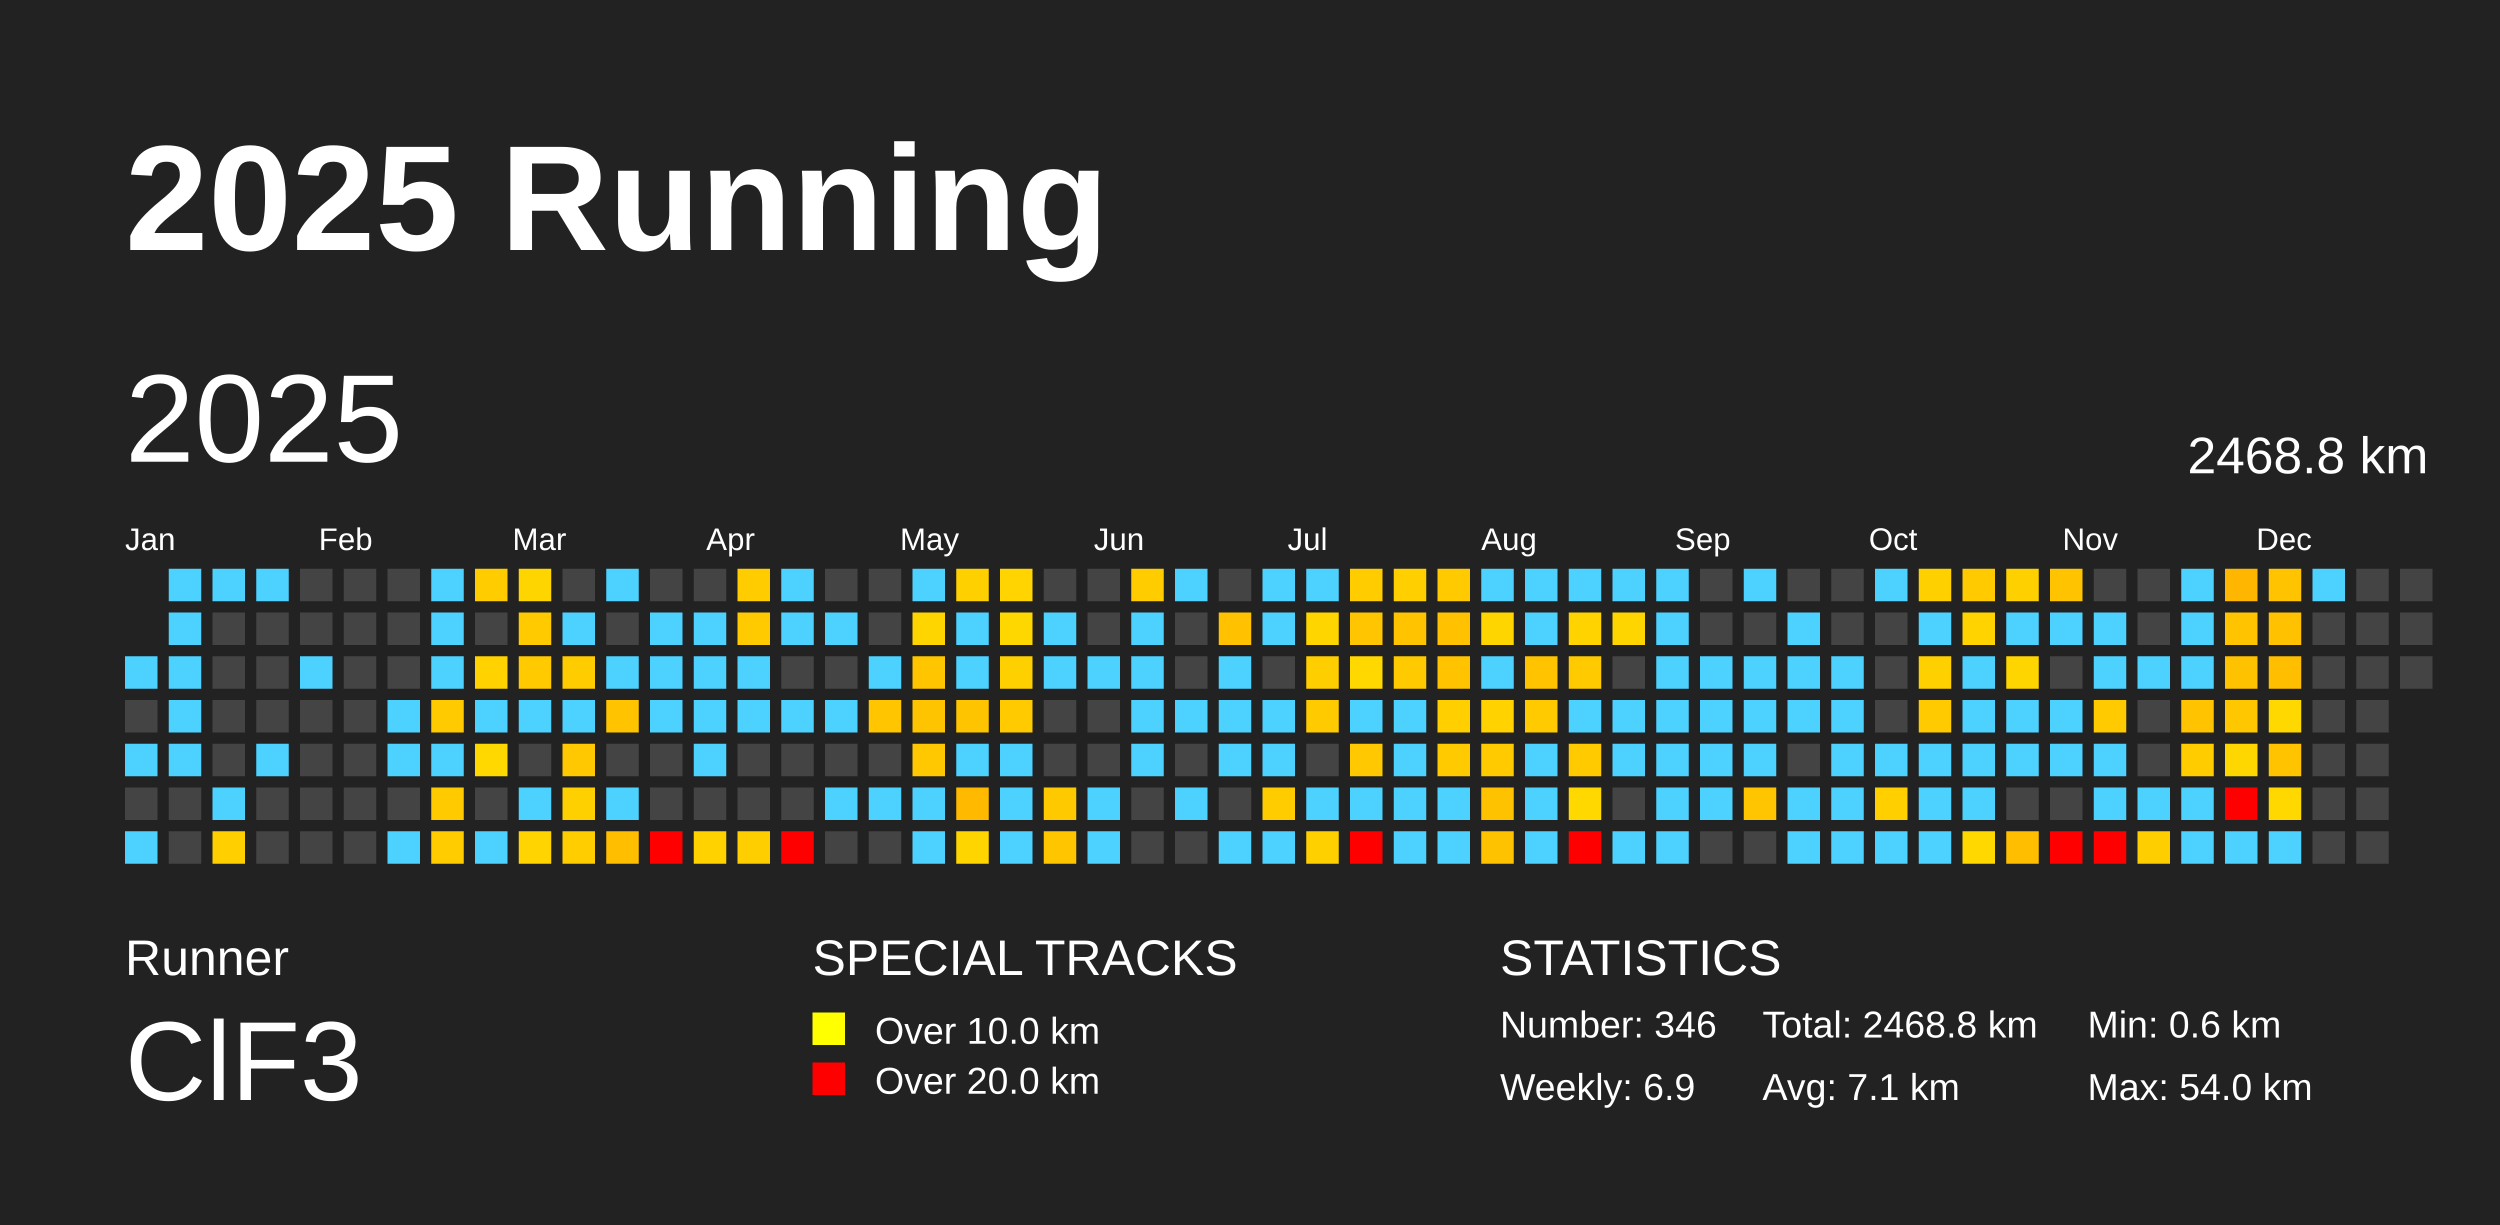
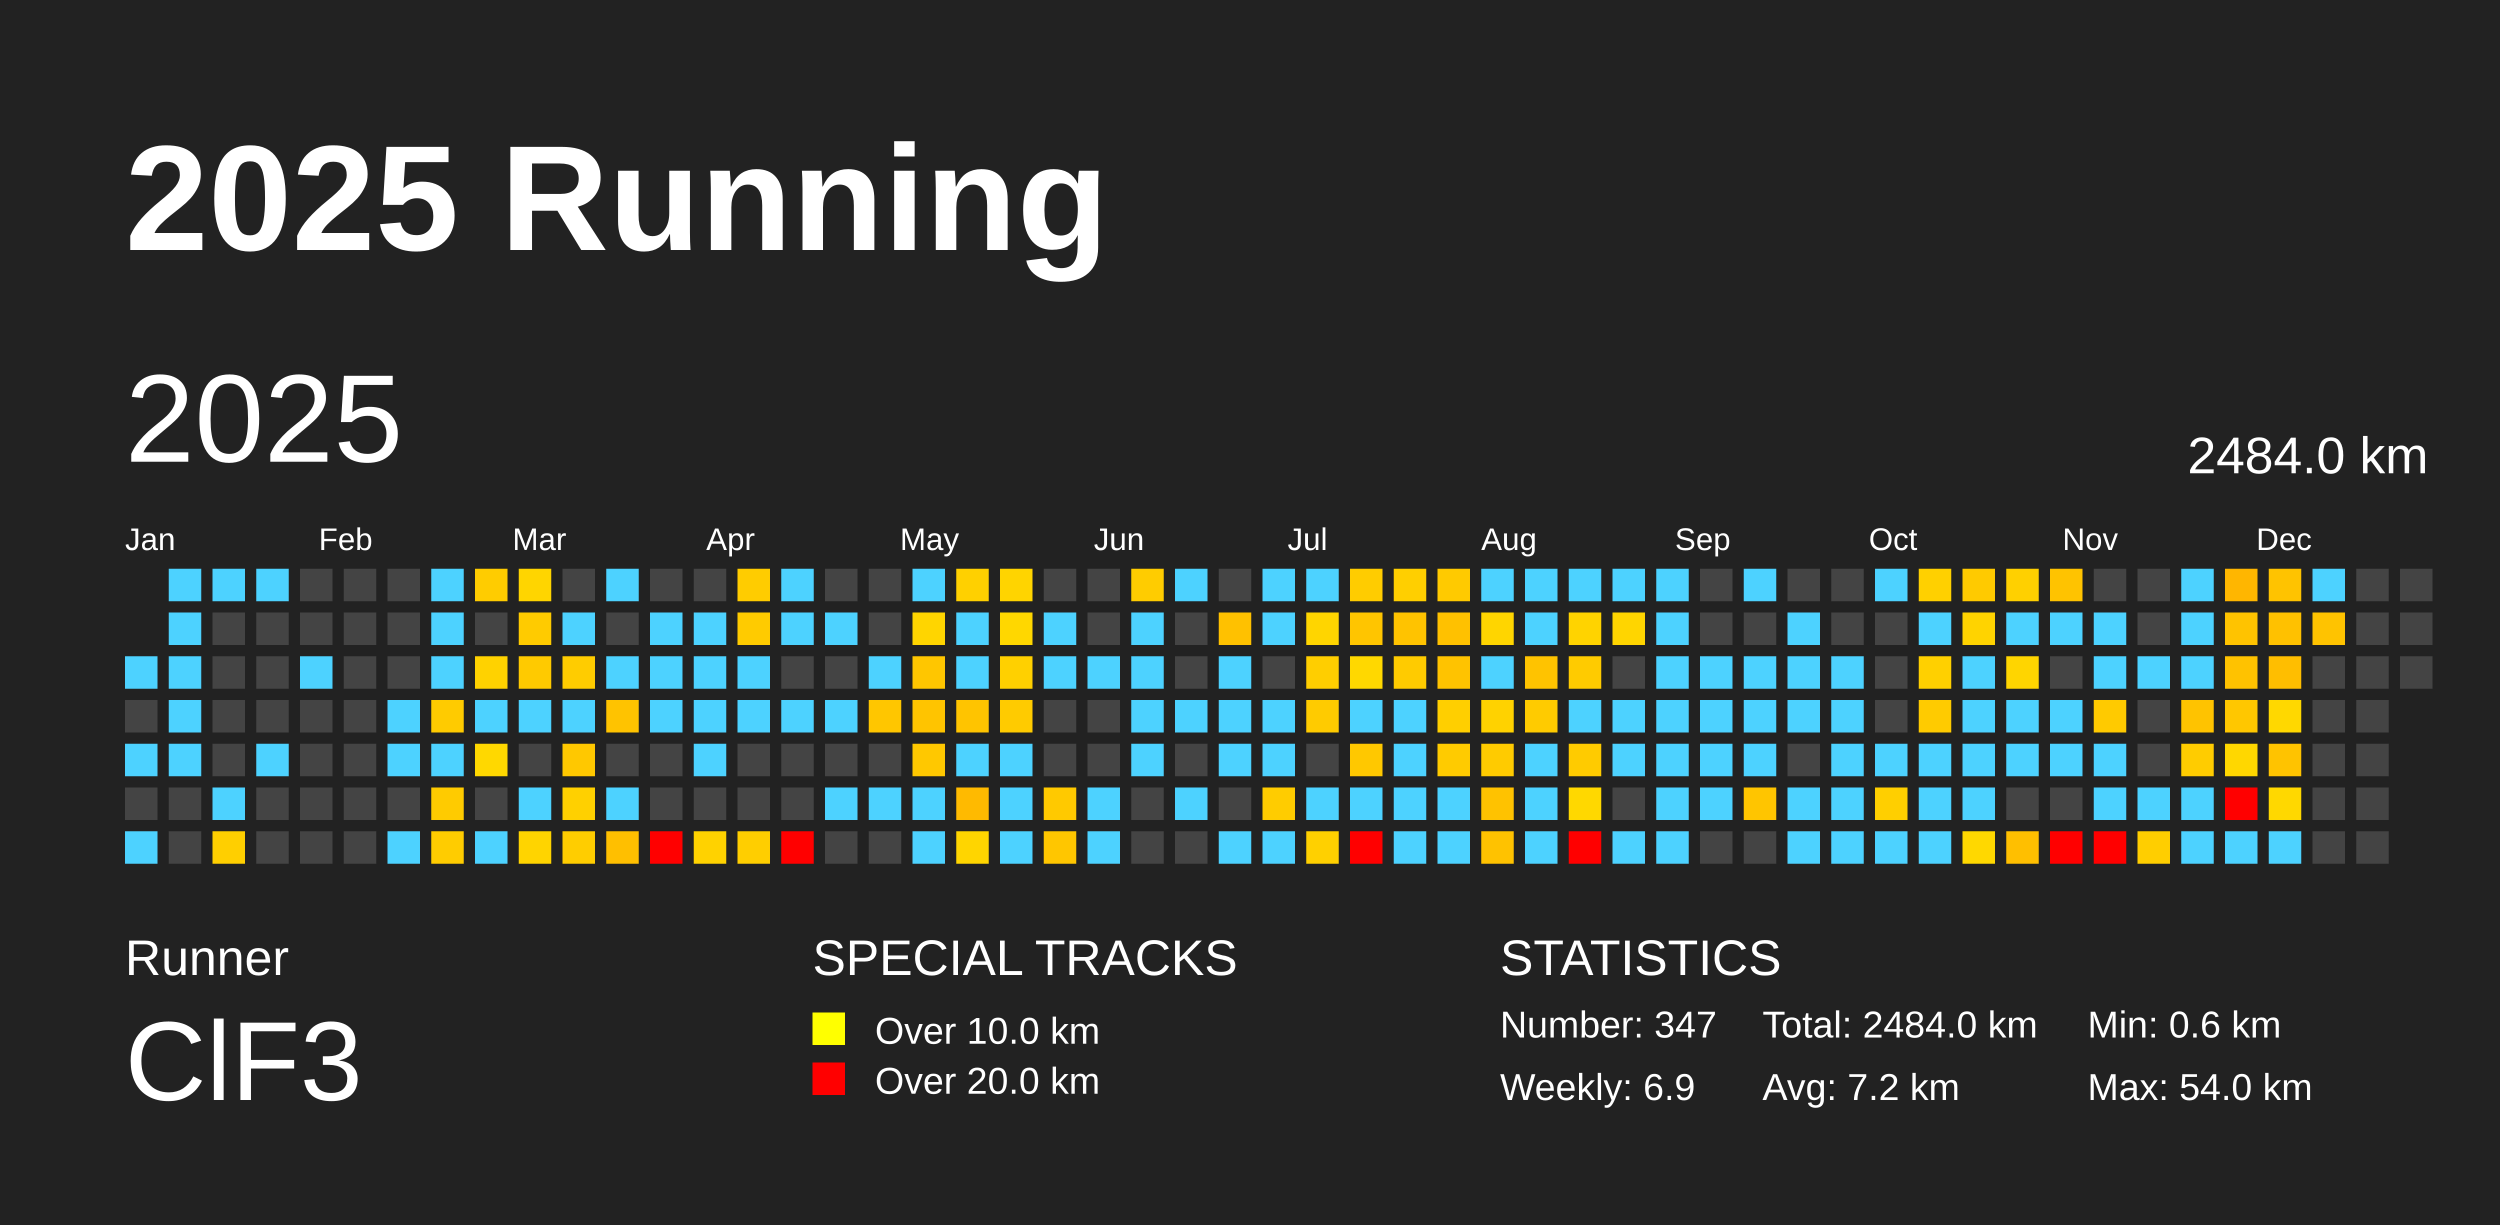
<svg xmlns="http://www.w3.org/2000/svg" baseProfile="full" height="98mm" version="1.1" viewBox="0,0,200,98" width="200mm">
  <defs />
  <rect fill="#222222" height="98" width="200" x="0" y="0" />
  <text fill="#FFFFFF" style="font-size:12px; font-family:Arial; font-weight:bold;" x="10" y="20">2025 Running</text>
  <text fill="#FFFFFF" style="font-size:4px; font-family:Arial" x="10" y="78">Runner</text>
  <text fill="#FFFFFF" style="font-size:9px; font-family:Arial" x="10" y="88">ClF3</text>
  <text fill="#FFFFFF" style="font-size:4px; font-family:Arial" x="65" y="78">SPECIAL TRACKS</text>
  <rect fill="yellow" height="2.6" width="2.6" x="65" y="81" />
  <text fill="#FFFFFF" style="font-size:3px; font-family:Arial" x="70" y="83.5">Over 10.0 km</text>
  <rect fill="red" height="2.6" width="2.6" x="65" y="85" />
  <text fill="#FFFFFF" style="font-size:3px; font-family:Arial" x="70" y="87.5">Over 20.0 km</text>
  <text fill="#FFFFFF" style="font-size:4px; font-family:Arial" x="120" y="78">STATISTICS</text>
-   <text fill="#FFFFFF" style="font-size:3px; font-family:Arial" x="120" y="83">Number: 346</text>
+   <text fill="#FFFFFF" style="font-size:3px; font-family:Arial" x="120" y="83">Number: 347</text>
  <text fill="#FFFFFF" style="font-size:3px; font-family:Arial" x="120" y="88">Weekly: 6.9</text>
-   <text fill="#FFFFFF" style="font-size:3px; font-family:Arial" x="141" y="83">Total: 2468.8 km</text>
-   <text fill="#FFFFFF" style="font-size:3px; font-family:Arial" x="141" y="88">Avg: 7.1 km</text>
+   <text fill="#FFFFFF" style="font-size:3px; font-family:Arial" x="141" y="83">Total: 2484.0 km</text>
+   <text fill="#FFFFFF" style="font-size:3px; font-family:Arial" x="141" y="88">Avg: 7.2 km</text>
  <text fill="#FFFFFF" style="font-size:3px; font-family:Arial" x="167" y="83">Min: 0.6 km</text>
  <text fill="#FFFFFF" style="font-size:3px; font-family:Arial" x="167" y="88">Max: 54.0 km</text>
  <text dominant-baseline="hanging" fill="#FFFFFF" style="font-size:10.0px; font-family:Arial;" x="10" y="30">2025</text>
-   <text dominant-baseline="hanging" fill="#FFFFFF" style="font-size:4.125px; font-family:Arial;" x="175" y="35">2468.8 km</text>
+   <text dominant-baseline="hanging" fill="#FFFFFF" style="font-size:4.125px; font-family:Arial;" x="175" y="35">2484.0 km</text>
  <text fill="#FFFFFF" style="font-size:2.5px; font-family:Arial" x="10.0" y="44">Jan</text>
  <text fill="#FFFFFF" style="font-size:2.5px; font-family:Arial" x="25.5" y="44">Feb</text>
  <text fill="#FFFFFF" style="font-size:2.5px; font-family:Arial" x="41.0" y="44">Mar</text>
  <text fill="#FFFFFF" style="font-size:2.5px; font-family:Arial" x="56.5" y="44">Apr</text>
  <text fill="#FFFFFF" style="font-size:2.5px; font-family:Arial" x="72.0" y="44">May</text>
  <text fill="#FFFFFF" style="font-size:2.5px; font-family:Arial" x="87.5" y="44">Jun</text>
  <text fill="#FFFFFF" style="font-size:2.5px; font-family:Arial" x="103.0" y="44">Jul</text>
  <text fill="#FFFFFF" style="font-size:2.5px; font-family:Arial" x="118.5" y="44">Aug</text>
  <text fill="#FFFFFF" style="font-size:2.5px; font-family:Arial" x="134.0" y="44">Sep</text>
  <text fill="#FFFFFF" style="font-size:2.5px; font-family:Arial" x="149.5" y="44">Oct</text>
  <text fill="#FFFFFF" style="font-size:2.5px; font-family:Arial" x="165.0" y="44">Nov</text>
  <text fill="#FFFFFF" style="font-size:2.5px; font-family:Arial" x="180.5" y="44">Dec</text>
  <rect fill="#4dd2ff" height="2.6" width="2.6" x="10.0" y="52.5" />
  <rect fill="#444444" height="2.6" width="2.6" x="10.0" y="56.0" />
  <rect fill="#4dd2ff" height="2.6" width="2.6" x="10.0" y="59.5" />
  <rect fill="#444444" height="2.6" width="2.6" x="10.0" y="63.0" />
  <rect fill="#4dd2ff" height="2.6" width="2.6" x="10.0" y="66.5" />
  <rect fill="#4dd2ff" height="2.6" width="2.6" x="13.5" y="45.5" />
  <rect fill="#4dd2ff" height="2.6" width="2.6" x="13.5" y="49.0" />
  <rect fill="#4dd2ff" height="2.6" width="2.6" x="13.5" y="52.5" />
  <rect fill="#4dd2ff" height="2.6" width="2.6" x="13.5" y="56.0" />
  <rect fill="#4dd2ff" height="2.6" width="2.6" x="13.5" y="59.5" />
  <rect fill="#444444" height="2.6" width="2.6" x="13.5" y="63.0" />
  <rect fill="#444444" height="2.6" width="2.6" x="13.5" y="66.5" />
  <rect fill="#4dd2ff" height="2.6" width="2.6" x="17.0" y="45.5" />
  <rect fill="#444444" height="2.6" width="2.6" x="17.0" y="49.0" />
  <rect fill="#444444" height="2.6" width="2.6" x="17.0" y="52.5" />
  <rect fill="#444444" height="2.6" width="2.6" x="17.0" y="56.0" />
  <rect fill="#444444" height="2.6" width="2.6" x="17.0" y="59.5" />
  <rect fill="#4dd2ff" height="2.6" width="2.6" x="17.0" y="63.0" />
  <rect fill="#ffcf00" height="2.6" width="2.6" x="17.0" y="66.5" />
  <rect fill="#4dd2ff" height="2.6" width="2.6" x="20.5" y="45.5" />
  <rect fill="#444444" height="2.6" width="2.6" x="20.5" y="49.0" />
  <rect fill="#444444" height="2.6" width="2.6" x="20.5" y="52.5" />
  <rect fill="#444444" height="2.6" width="2.6" x="20.5" y="56.0" />
  <rect fill="#4dd2ff" height="2.6" width="2.6" x="20.5" y="59.5" />
  <rect fill="#444444" height="2.6" width="2.6" x="20.5" y="63.0" />
  <rect fill="#444444" height="2.6" width="2.6" x="20.5" y="66.5" />
  <rect fill="#444444" height="2.6" width="2.6" x="24.0" y="45.5" />
  <rect fill="#444444" height="2.6" width="2.6" x="24.0" y="49.0" />
  <rect fill="#4dd2ff" height="2.6" width="2.6" x="24.0" y="52.5" />
  <rect fill="#444444" height="2.6" width="2.6" x="24.0" y="56.0" />
  <rect fill="#444444" height="2.6" width="2.6" x="24.0" y="59.5" />
  <rect fill="#444444" height="2.6" width="2.6" x="24.0" y="63.0" />
  <rect fill="#444444" height="2.6" width="2.6" x="24.0" y="66.5" />
  <rect fill="#444444" height="2.6" width="2.6" x="27.5" y="45.5" />
  <rect fill="#444444" height="2.6" width="2.6" x="27.5" y="49.0" />
  <rect fill="#444444" height="2.6" width="2.6" x="27.5" y="52.5" />
  <rect fill="#444444" height="2.6" width="2.6" x="27.5" y="56.0" />
  <rect fill="#444444" height="2.6" width="2.6" x="27.5" y="59.5" />
  <rect fill="#444444" height="2.6" width="2.6" x="27.5" y="63.0" />
  <rect fill="#444444" height="2.6" width="2.6" x="27.5" y="66.5" />
  <rect fill="#444444" height="2.6" width="2.6" x="31.0" y="45.5" />
  <rect fill="#444444" height="2.6" width="2.6" x="31.0" y="49.0" />
  <rect fill="#444444" height="2.6" width="2.6" x="31.0" y="52.5" />
  <rect fill="#4dd2ff" height="2.6" width="2.6" x="31.0" y="56.0" />
  <rect fill="#4dd2ff" height="2.6" width="2.6" x="31.0" y="59.5" />
  <rect fill="#444444" height="2.6" width="2.6" x="31.0" y="63.0" />
  <rect fill="#4dd2ff" height="2.6" width="2.6" x="31.0" y="66.5" />
  <rect fill="#4dd2ff" height="2.6" width="2.6" x="34.5" y="45.5" />
  <rect fill="#4dd2ff" height="2.6" width="2.6" x="34.5" y="49.0" />
  <rect fill="#4dd2ff" height="2.6" width="2.6" x="34.5" y="52.5" />
  <rect fill="#ffcb00" height="2.6" width="2.6" x="34.5" y="56.0" />
  <rect fill="#4dd2ff" height="2.6" width="2.6" x="34.5" y="59.5" />
  <rect fill="#ffcb00" height="2.6" width="2.6" x="34.5" y="63.0" />
  <rect fill="#ffcc00" height="2.6" width="2.6" x="34.5" y="66.5" />
  <rect fill="#ffcc00" height="2.6" width="2.6" x="38.0" y="45.5" />
  <rect fill="#444444" height="2.6" width="2.6" x="38.0" y="49.0" />
  <rect fill="#ffd200" height="2.6" width="2.6" x="38.0" y="52.5" />
  <rect fill="#4dd2ff" height="2.6" width="2.6" x="38.0" y="56.0" />
  <rect fill="#ffd800" height="2.6" width="2.6" x="38.0" y="59.5" />
  <rect fill="#444444" height="2.6" width="2.6" x="38.0" y="63.0" />
  <rect fill="#4dd2ff" height="2.6" width="2.6" x="38.0" y="66.5" />
  <rect fill="#ffd500" height="2.6" width="2.6" x="41.5" y="45.5" />
  <rect fill="#ffcb00" height="2.6" width="2.6" x="41.5" y="49.0" />
  <rect fill="#ffca00" height="2.6" width="2.6" x="41.5" y="52.5" />
  <rect fill="#4dd2ff" height="2.6" width="2.6" x="41.5" y="56.0" />
  <rect fill="#444444" height="2.6" width="2.6" x="41.5" y="59.5" />
  <rect fill="#4dd2ff" height="2.6" width="2.6" x="41.5" y="63.0" />
  <rect fill="#ffd400" height="2.6" width="2.6" x="41.5" y="66.5" />
  <rect fill="#444444" height="2.6" width="2.6" x="45.0" y="45.5" />
  <rect fill="#4dd2ff" height="2.6" width="2.6" x="45.0" y="49.0" />
  <rect fill="#ffcc00" height="2.6" width="2.6" x="45.0" y="52.5" />
  <rect fill="#4dd2ff" height="2.6" width="2.6" x="45.0" y="56.0" />
  <rect fill="#ffc800" height="2.6" width="2.6" x="45.0" y="59.5" />
  <rect fill="#ffd000" height="2.6" width="2.6" x="45.0" y="63.0" />
  <rect fill="#ffcd00" height="2.6" width="2.6" x="45.0" y="66.5" />
  <rect fill="#4dd2ff" height="2.6" width="2.6" x="48.5" y="45.5" />
  <rect fill="#444444" height="2.6" width="2.6" x="48.5" y="49.0" />
  <rect fill="#4dd2ff" height="2.6" width="2.6" x="48.5" y="52.5" />
  <rect fill="#ffc300" height="2.6" width="2.6" x="48.5" y="56.0" />
  <rect fill="#444444" height="2.6" width="2.6" x="48.5" y="59.5" />
  <rect fill="#4dd2ff" height="2.6" width="2.6" x="48.5" y="63.0" />
  <rect fill="#ffbf00" height="2.6" width="2.6" x="48.5" y="66.5" />
  <rect fill="#444444" height="2.6" width="2.6" x="52.0" y="45.5" />
  <rect fill="#4dd2ff" height="2.6" width="2.6" x="52.0" y="49.0" />
  <rect fill="#4dd2ff" height="2.6" width="2.6" x="52.0" y="52.5" />
  <rect fill="#4dd2ff" height="2.6" width="2.6" x="52.0" y="56.0" />
  <rect fill="#444444" height="2.6" width="2.6" x="52.0" y="59.5" />
  <rect fill="#444444" height="2.6" width="2.6" x="52.0" y="63.0" />
  <rect fill="red" height="2.6" width="2.6" x="52.0" y="66.5" />
  <rect fill="#444444" height="2.6" width="2.6" x="55.5" y="45.5" />
  <rect fill="#4dd2ff" height="2.6" width="2.6" x="55.5" y="49.0" />
  <rect fill="#4dd2ff" height="2.6" width="2.6" x="55.5" y="52.5" />
  <rect fill="#4dd2ff" height="2.6" width="2.6" x="55.5" y="56.0" />
  <rect fill="#4dd2ff" height="2.6" width="2.6" x="55.5" y="59.5" />
  <rect fill="#444444" height="2.6" width="2.6" x="55.5" y="63.0" />
  <rect fill="#ffd200" height="2.6" width="2.6" x="55.5" y="66.5" />
  <rect fill="#ffcc00" height="2.6" width="2.6" x="59.0" y="45.5" />
  <rect fill="#ffcb00" height="2.6" width="2.6" x="59.0" y="49.0" />
  <rect fill="#4dd2ff" height="2.6" width="2.6" x="59.0" y="52.5" />
  <rect fill="#4dd2ff" height="2.6" width="2.6" x="59.0" y="56.0" />
  <rect fill="#444444" height="2.6" width="2.6" x="59.0" y="59.5" />
  <rect fill="#444444" height="2.6" width="2.6" x="59.0" y="63.0" />
  <rect fill="#ffce00" height="2.6" width="2.6" x="59.0" y="66.5" />
  <rect fill="#4dd2ff" height="2.6" width="2.6" x="62.5" y="45.5" />
  <rect fill="#4dd2ff" height="2.6" width="2.6" x="62.5" y="49.0" />
  <rect fill="#444444" height="2.6" width="2.6" x="62.5" y="52.5" />
  <rect fill="#4dd2ff" height="2.6" width="2.6" x="62.5" y="56.0" />
  <rect fill="#444444" height="2.6" width="2.6" x="62.5" y="59.5" />
  <rect fill="#444444" height="2.6" width="2.6" x="62.5" y="63.0" />
  <rect fill="red" height="2.6" width="2.6" x="62.5" y="66.5" />
  <rect fill="#444444" height="2.6" width="2.6" x="66.0" y="45.5" />
  <rect fill="#4dd2ff" height="2.6" width="2.6" x="66.0" y="49.0" />
  <rect fill="#444444" height="2.6" width="2.6" x="66.0" y="52.5" />
  <rect fill="#4dd2ff" height="2.6" width="2.6" x="66.0" y="56.0" />
  <rect fill="#444444" height="2.6" width="2.6" x="66.0" y="59.5" />
  <rect fill="#4dd2ff" height="2.6" width="2.6" x="66.0" y="63.0" />
  <rect fill="#444444" height="2.6" width="2.6" x="66.0" y="66.5" />
  <rect fill="#444444" height="2.6" width="2.6" x="69.5" y="45.5" />
  <rect fill="#444444" height="2.6" width="2.6" x="69.5" y="49.0" />
  <rect fill="#4dd2ff" height="2.6" width="2.6" x="69.5" y="52.5" />
  <rect fill="#ffc600" height="2.6" width="2.6" x="69.5" y="56.0" />
  <rect fill="#444444" height="2.6" width="2.6" x="69.5" y="59.5" />
  <rect fill="#4dd2ff" height="2.6" width="2.6" x="69.5" y="63.0" />
  <rect fill="#444444" height="2.6" width="2.6" x="69.5" y="66.5" />
  <rect fill="#4dd2ff" height="2.6" width="2.6" x="73.0" y="45.5" />
  <rect fill="#ffd500" height="2.6" width="2.6" x="73.0" y="49.0" />
  <rect fill="#ffc600" height="2.6" width="2.6" x="73.0" y="52.5" />
  <rect fill="#ffc400" height="2.6" width="2.6" x="73.0" y="56.0" />
  <rect fill="#ffc800" height="2.6" width="2.6" x="73.0" y="59.5" />
  <rect fill="#4dd2ff" height="2.6" width="2.6" x="73.0" y="63.0" />
  <rect fill="#4dd2ff" height="2.6" width="2.6" x="73.0" y="66.5" />
  <rect fill="#ffd000" height="2.6" width="2.6" x="76.5" y="45.5" />
  <rect fill="#4dd2ff" height="2.6" width="2.6" x="76.5" y="49.0" />
  <rect fill="#4dd2ff" height="2.6" width="2.6" x="76.5" y="52.5" />
  <rect fill="#ffc400" height="2.6" width="2.6" x="76.5" y="56.0" />
  <rect fill="#4dd2ff" height="2.6" width="2.6" x="76.5" y="59.5" />
  <rect fill="#ffba00" height="2.6" width="2.6" x="76.5" y="63.0" />
  <rect fill="#ffd500" height="2.6" width="2.6" x="76.5" y="66.5" />
  <rect fill="#ffd400" height="2.6" width="2.6" x="80.0" y="45.5" />
  <rect fill="#ffd700" height="2.6" width="2.6" x="80.0" y="49.0" />
  <rect fill="#ffd000" height="2.6" width="2.6" x="80.0" y="52.5" />
  <rect fill="#ffcb00" height="2.6" width="2.6" x="80.0" y="56.0" />
  <rect fill="#4dd2ff" height="2.6" width="2.6" x="80.0" y="59.5" />
  <rect fill="#4dd2ff" height="2.6" width="2.6" x="80.0" y="63.0" />
  <rect fill="#4dd2ff" height="2.6" width="2.6" x="80.0" y="66.5" />
  <rect fill="#444444" height="2.6" width="2.6" x="83.5" y="45.5" />
  <rect fill="#4dd2ff" height="2.6" width="2.6" x="83.5" y="49.0" />
  <rect fill="#4dd2ff" height="2.6" width="2.6" x="83.5" y="52.5" />
  <rect fill="#444444" height="2.6" width="2.6" x="83.5" y="56.0" />
  <rect fill="#444444" height="2.6" width="2.6" x="83.5" y="59.5" />
  <rect fill="#ffc900" height="2.6" width="2.6" x="83.5" y="63.0" />
  <rect fill="#ffc600" height="2.6" width="2.6" x="83.5" y="66.5" />
  <rect fill="#444444" height="2.6" width="2.6" x="87.0" y="45.5" />
  <rect fill="#444444" height="2.6" width="2.6" x="87.0" y="49.0" />
  <rect fill="#4dd2ff" height="2.6" width="2.6" x="87.0" y="52.5" />
  <rect fill="#444444" height="2.6" width="2.6" x="87.0" y="56.0" />
  <rect fill="#444444" height="2.6" width="2.6" x="87.0" y="59.5" />
  <rect fill="#4dd2ff" height="2.6" width="2.6" x="87.0" y="63.0" />
  <rect fill="#4dd2ff" height="2.6" width="2.6" x="87.0" y="66.5" />
  <rect fill="#ffcc00" height="2.6" width="2.6" x="90.5" y="45.5" />
  <rect fill="#4dd2ff" height="2.6" width="2.6" x="90.5" y="49.0" />
  <rect fill="#4dd2ff" height="2.6" width="2.6" x="90.5" y="52.5" />
  <rect fill="#4dd2ff" height="2.6" width="2.6" x="90.5" y="56.0" />
  <rect fill="#4dd2ff" height="2.6" width="2.6" x="90.5" y="59.5" />
  <rect fill="#444444" height="2.6" width="2.6" x="90.5" y="63.0" />
  <rect fill="#444444" height="2.6" width="2.6" x="90.5" y="66.5" />
  <rect fill="#4dd2ff" height="2.6" width="2.6" x="94.0" y="45.5" />
  <rect fill="#444444" height="2.6" width="2.6" x="94.0" y="49.0" />
  <rect fill="#444444" height="2.6" width="2.6" x="94.0" y="52.5" />
  <rect fill="#4dd2ff" height="2.6" width="2.6" x="94.0" y="56.0" />
  <rect fill="#444444" height="2.6" width="2.6" x="94.0" y="59.5" />
  <rect fill="#4dd2ff" height="2.6" width="2.6" x="94.0" y="63.0" />
  <rect fill="#444444" height="2.6" width="2.6" x="94.0" y="66.5" />
  <rect fill="#444444" height="2.6" width="2.6" x="97.5" y="45.5" />
  <rect fill="#ffc100" height="2.6" width="2.6" x="97.5" y="49.0" />
  <rect fill="#4dd2ff" height="2.6" width="2.6" x="97.5" y="52.5" />
  <rect fill="#4dd2ff" height="2.6" width="2.6" x="97.5" y="56.0" />
  <rect fill="#4dd2ff" height="2.6" width="2.6" x="97.5" y="59.5" />
  <rect fill="#444444" height="2.6" width="2.6" x="97.5" y="63.0" />
  <rect fill="#4dd2ff" height="2.6" width="2.6" x="97.5" y="66.5" />
  <rect fill="#4dd2ff" height="2.6" width="2.6" x="101.0" y="45.5" />
  <rect fill="#4dd2ff" height="2.6" width="2.6" x="101.0" y="49.0" />
  <rect fill="#444444" height="2.6" width="2.6" x="101.0" y="52.5" />
  <rect fill="#4dd2ff" height="2.6" width="2.6" x="101.0" y="56.0" />
  <rect fill="#4dd2ff" height="2.6" width="2.6" x="101.0" y="59.5" />
  <rect fill="#ffcc00" height="2.6" width="2.6" x="101.0" y="63.0" />
  <rect fill="#4dd2ff" height="2.6" width="2.6" x="101.0" y="66.5" />
  <rect fill="#4dd2ff" height="2.6" width="2.6" x="104.5" y="45.5" />
  <rect fill="#ffd500" height="2.6" width="2.6" x="104.5" y="49.0" />
  <rect fill="#ffce00" height="2.6" width="2.6" x="104.5" y="52.5" />
  <rect fill="#ffcb00" height="2.6" width="2.6" x="104.5" y="56.0" />
  <rect fill="#444444" height="2.6" width="2.6" x="104.5" y="59.5" />
  <rect fill="#4dd2ff" height="2.6" width="2.6" x="104.5" y="63.0" />
  <rect fill="#ffd000" height="2.6" width="2.6" x="104.5" y="66.5" />
  <rect fill="#ffcc00" height="2.6" width="2.6" x="108.0" y="45.5" />
  <rect fill="#ffc500" height="2.6" width="2.6" x="108.0" y="49.0" />
  <rect fill="#ffd800" height="2.6" width="2.6" x="108.0" y="52.5" />
  <rect fill="#4dd2ff" height="2.6" width="2.6" x="108.0" y="56.0" />
  <rect fill="#ffc800" height="2.6" width="2.6" x="108.0" y="59.5" />
  <rect fill="#4dd2ff" height="2.6" width="2.6" x="108.0" y="63.0" />
  <rect fill="red" height="2.6" width="2.6" x="108.0" y="66.5" />
  <rect fill="#ffcf00" height="2.6" width="2.6" x="111.5" y="45.5" />
  <rect fill="#ffc300" height="2.6" width="2.6" x="111.5" y="49.0" />
  <rect fill="#ffcb00" height="2.6" width="2.6" x="111.5" y="52.5" />
  <rect fill="#4dd2ff" height="2.6" width="2.6" x="111.5" y="56.0" />
  <rect fill="#4dd2ff" height="2.6" width="2.6" x="111.5" y="59.5" />
  <rect fill="#4dd2ff" height="2.6" width="2.6" x="111.5" y="63.0" />
  <rect fill="#4dd2ff" height="2.6" width="2.6" x="111.5" y="66.5" />
  <rect fill="#ffca00" height="2.6" width="2.6" x="115.0" y="45.5" />
  <rect fill="#ffc100" height="2.6" width="2.6" x="115.0" y="49.0" />
  <rect fill="#ffc300" height="2.6" width="2.6" x="115.0" y="52.5" />
  <rect fill="#ffcf00" height="2.6" width="2.6" x="115.0" y="56.0" />
  <rect fill="#ffcb00" height="2.6" width="2.6" x="115.0" y="59.5" />
  <rect fill="#4dd2ff" height="2.6" width="2.6" x="115.0" y="63.0" />
  <rect fill="#4dd2ff" height="2.6" width="2.6" x="115.0" y="66.5" />
  <rect fill="#4dd2ff" height="2.6" width="2.6" x="118.5" y="45.5" />
  <rect fill="#ffd500" height="2.6" width="2.6" x="118.5" y="49.0" />
  <rect fill="#4dd2ff" height="2.6" width="2.6" x="118.5" y="52.5" />
  <rect fill="#ffd200" height="2.6" width="2.6" x="118.5" y="56.0" />
  <rect fill="#ffcb00" height="2.6" width="2.6" x="118.5" y="59.5" />
  <rect fill="#ffc200" height="2.6" width="2.6" x="118.5" y="63.0" />
  <rect fill="#ffc200" height="2.6" width="2.6" x="118.5" y="66.5" />
  <rect fill="#4dd2ff" height="2.6" width="2.6" x="122.0" y="45.5" />
  <rect fill="#4dd2ff" height="2.6" width="2.6" x="122.0" y="49.0" />
  <rect fill="#ffc300" height="2.6" width="2.6" x="122.0" y="52.5" />
  <rect fill="#ffcb00" height="2.6" width="2.6" x="122.0" y="56.0" />
  <rect fill="#4dd2ff" height="2.6" width="2.6" x="122.0" y="59.5" />
  <rect fill="#4dd2ff" height="2.6" width="2.6" x="122.0" y="63.0" />
  <rect fill="#4dd2ff" height="2.6" width="2.6" x="122.0" y="66.5" />
  <rect fill="#4dd2ff" height="2.6" width="2.6" x="125.5" y="45.5" />
  <rect fill="#ffd300" height="2.6" width="2.6" x="125.5" y="49.0" />
  <rect fill="#ffcb00" height="2.6" width="2.6" x="125.5" y="52.5" />
  <rect fill="#4dd2ff" height="2.6" width="2.6" x="125.5" y="56.0" />
  <rect fill="#ffcb00" height="2.6" width="2.6" x="125.5" y="59.5" />
  <rect fill="#ffd800" height="2.6" width="2.6" x="125.5" y="63.0" />
  <rect fill="red" height="2.6" width="2.6" x="125.5" y="66.5" />
  <rect fill="#4dd2ff" height="2.6" width="2.6" x="129.0" y="45.5" />
  <rect fill="#ffd500" height="2.6" width="2.6" x="129.0" y="49.0" />
  <rect fill="#444444" height="2.6" width="2.6" x="129.0" y="52.5" />
  <rect fill="#4dd2ff" height="2.6" width="2.6" x="129.0" y="56.0" />
  <rect fill="#4dd2ff" height="2.6" width="2.6" x="129.0" y="59.5" />
  <rect fill="#444444" height="2.6" width="2.6" x="129.0" y="63.0" />
  <rect fill="#4dd2ff" height="2.6" width="2.6" x="129.0" y="66.5" />
  <rect fill="#4dd2ff" height="2.6" width="2.6" x="132.5" y="45.5" />
  <rect fill="#4dd2ff" height="2.6" width="2.6" x="132.5" y="49.0" />
  <rect fill="#4dd2ff" height="2.6" width="2.6" x="132.5" y="52.5" />
  <rect fill="#4dd2ff" height="2.6" width="2.6" x="132.5" y="56.0" />
  <rect fill="#4dd2ff" height="2.6" width="2.6" x="132.5" y="59.5" />
  <rect fill="#4dd2ff" height="2.6" width="2.6" x="132.5" y="63.0" />
  <rect fill="#4dd2ff" height="2.6" width="2.6" x="132.5" y="66.5" />
  <rect fill="#444444" height="2.6" width="2.6" x="136.0" y="45.5" />
  <rect fill="#444444" height="2.6" width="2.6" x="136.0" y="49.0" />
  <rect fill="#4dd2ff" height="2.6" width="2.6" x="136.0" y="52.5" />
  <rect fill="#4dd2ff" height="2.6" width="2.6" x="136.0" y="56.0" />
  <rect fill="#4dd2ff" height="2.6" width="2.6" x="136.0" y="59.5" />
  <rect fill="#4dd2ff" height="2.6" width="2.6" x="136.0" y="63.0" />
  <rect fill="#444444" height="2.6" width="2.6" x="136.0" y="66.5" />
  <rect fill="#4dd2ff" height="2.6" width="2.6" x="139.5" y="45.5" />
  <rect fill="#444444" height="2.6" width="2.6" x="139.5" y="49.0" />
  <rect fill="#4dd2ff" height="2.6" width="2.6" x="139.5" y="52.5" />
  <rect fill="#4dd2ff" height="2.6" width="2.6" x="139.5" y="56.0" />
  <rect fill="#4dd2ff" height="2.6" width="2.6" x="139.5" y="59.5" />
  <rect fill="#ffc500" height="2.6" width="2.6" x="139.5" y="63.0" />
  <rect fill="#444444" height="2.6" width="2.6" x="139.5" y="66.5" />
  <rect fill="#444444" height="2.6" width="2.6" x="143.0" y="45.5" />
  <rect fill="#4dd2ff" height="2.6" width="2.6" x="143.0" y="49.0" />
  <rect fill="#4dd2ff" height="2.6" width="2.6" x="143.0" y="52.5" />
  <rect fill="#4dd2ff" height="2.6" width="2.6" x="143.0" y="56.0" />
  <rect fill="#444444" height="2.6" width="2.6" x="143.0" y="59.5" />
  <rect fill="#4dd2ff" height="2.6" width="2.6" x="143.0" y="63.0" />
  <rect fill="#4dd2ff" height="2.6" width="2.6" x="143.0" y="66.5" />
  <rect fill="#444444" height="2.6" width="2.6" x="146.5" y="45.5" />
  <rect fill="#444444" height="2.6" width="2.6" x="146.5" y="49.0" />
  <rect fill="#4dd2ff" height="2.6" width="2.6" x="146.5" y="52.5" />
  <rect fill="#4dd2ff" height="2.6" width="2.6" x="146.5" y="56.0" />
  <rect fill="#4dd2ff" height="2.6" width="2.6" x="146.5" y="59.5" />
  <rect fill="#4dd2ff" height="2.6" width="2.6" x="146.5" y="63.0" />
  <rect fill="#4dd2ff" height="2.6" width="2.6" x="146.5" y="66.5" />
  <rect fill="#4dd2ff" height="2.6" width="2.6" x="150.0" y="45.5" />
  <rect fill="#444444" height="2.6" width="2.6" x="150.0" y="49.0" />
  <rect fill="#444444" height="2.6" width="2.6" x="150.0" y="52.5" />
  <rect fill="#444444" height="2.6" width="2.6" x="150.0" y="56.0" />
  <rect fill="#4dd2ff" height="2.6" width="2.6" x="150.0" y="59.5" />
  <rect fill="#ffcf00" height="2.6" width="2.6" x="150.0" y="63.0" />
  <rect fill="#4dd2ff" height="2.6" width="2.6" x="150.0" y="66.5" />
  <rect fill="#ffd000" height="2.6" width="2.6" x="153.5" y="45.5" />
  <rect fill="#4dd2ff" height="2.6" width="2.6" x="153.5" y="49.0" />
  <rect fill="#ffd000" height="2.6" width="2.6" x="153.5" y="52.5" />
  <rect fill="#ffcb00" height="2.6" width="2.6" x="153.5" y="56.0" />
  <rect fill="#4dd2ff" height="2.6" width="2.6" x="153.5" y="59.5" />
  <rect fill="#4dd2ff" height="2.6" width="2.6" x="153.5" y="63.0" />
  <rect fill="#4dd2ff" height="2.6" width="2.6" x="153.5" y="66.5" />
  <rect fill="#ffca00" height="2.6" width="2.6" x="157.0" y="45.5" />
  <rect fill="#ffd300" height="2.6" width="2.6" x="157.0" y="49.0" />
  <rect fill="#4dd2ff" height="2.6" width="2.6" x="157.0" y="52.5" />
  <rect fill="#4dd2ff" height="2.6" width="2.6" x="157.0" y="56.0" />
  <rect fill="#4dd2ff" height="2.6" width="2.6" x="157.0" y="59.5" />
  <rect fill="#4dd2ff" height="2.6" width="2.6" x="157.0" y="63.0" />
  <rect fill="#ffd800" height="2.6" width="2.6" x="157.0" y="66.5" />
  <rect fill="#ffd000" height="2.6" width="2.6" x="160.5" y="45.5" />
  <rect fill="#4dd2ff" height="2.6" width="2.6" x="160.5" y="49.0" />
  <rect fill="#ffd500" height="2.6" width="2.6" x="160.5" y="52.5" />
  <rect fill="#4dd2ff" height="2.6" width="2.6" x="160.5" y="56.0" />
  <rect fill="#4dd2ff" height="2.6" width="2.6" x="160.5" y="59.5" />
  <rect fill="#444444" height="2.6" width="2.6" x="160.5" y="63.0" />
  <rect fill="#ffbf00" height="2.6" width="2.6" x="160.5" y="66.5" />
  <rect fill="#ffc300" height="2.6" width="2.6" x="164.0" y="45.5" />
  <rect fill="#4dd2ff" height="2.6" width="2.6" x="164.0" y="49.0" />
  <rect fill="#444444" height="2.6" width="2.6" x="164.0" y="52.5" />
  <rect fill="#4dd2ff" height="2.6" width="2.6" x="164.0" y="56.0" />
  <rect fill="#4dd2ff" height="2.6" width="2.6" x="164.0" y="59.5" />
  <rect fill="#444444" height="2.6" width="2.6" x="164.0" y="63.0" />
  <rect fill="red" height="2.6" width="2.6" x="164.0" y="66.5" />
  <rect fill="#444444" height="2.6" width="2.6" x="167.5" y="45.5" />
  <rect fill="#4dd2ff" height="2.6" width="2.6" x="167.5" y="49.0" />
  <rect fill="#4dd2ff" height="2.6" width="2.6" x="167.5" y="52.5" />
  <rect fill="#ffca00" height="2.6" width="2.6" x="167.5" y="56.0" />
  <rect fill="#4dd2ff" height="2.6" width="2.6" x="167.5" y="59.5" />
  <rect fill="#4dd2ff" height="2.6" width="2.6" x="167.5" y="63.0" />
  <rect fill="red" height="2.6" width="2.6" x="167.5" y="66.5" />
  <rect fill="#444444" height="2.6" width="2.6" x="171.0" y="45.5" />
  <rect fill="#444444" height="2.6" width="2.6" x="171.0" y="49.0" />
  <rect fill="#4dd2ff" height="2.6" width="2.6" x="171.0" y="52.5" />
  <rect fill="#444444" height="2.6" width="2.6" x="171.0" y="56.0" />
  <rect fill="#444444" height="2.6" width="2.6" x="171.0" y="59.5" />
  <rect fill="#4dd2ff" height="2.6" width="2.6" x="171.0" y="63.0" />
  <rect fill="#ffce00" height="2.6" width="2.6" x="171.0" y="66.5" />
  <rect fill="#4dd2ff" height="2.6" width="2.6" x="174.5" y="45.5" />
  <rect fill="#4dd2ff" height="2.6" width="2.6" x="174.5" y="49.0" />
  <rect fill="#4dd2ff" height="2.6" width="2.6" x="174.5" y="52.5" />
  <rect fill="#ffc300" height="2.6" width="2.6" x="174.5" y="56.0" />
  <rect fill="#ffcc00" height="2.6" width="2.6" x="174.5" y="59.5" />
  <rect fill="#4dd2ff" height="2.6" width="2.6" x="174.5" y="63.0" />
  <rect fill="#4dd2ff" height="2.6" width="2.6" x="174.5" y="66.5" />
  <rect fill="#ffb600" height="2.6" width="2.6" x="178.0" y="45.5" />
  <rect fill="#ffc300" height="2.6" width="2.6" x="178.0" y="49.0" />
  <rect fill="#ffc200" height="2.6" width="2.6" x="178.0" y="52.5" />
  <rect fill="#ffc700" height="2.6" width="2.6" x="178.0" y="56.0" />
  <rect fill="#ffd700" height="2.6" width="2.6" x="178.0" y="59.5" />
  <rect fill="red" height="2.6" width="2.6" x="178.0" y="63.0" />
  <rect fill="#4dd2ff" height="2.6" width="2.6" x="178.0" y="66.5" />
  <rect fill="#ffc300" height="2.6" width="2.6" x="181.5" y="45.5" />
  <rect fill="#ffc100" height="2.6" width="2.6" x="181.5" y="49.0" />
  <rect fill="#ffbe00" height="2.6" width="2.6" x="181.5" y="52.5" />
  <rect fill="#ffd800" height="2.6" width="2.6" x="181.5" y="56.0" />
  <rect fill="#ffc300" height="2.6" width="2.6" x="181.5" y="59.5" />
  <rect fill="#ffd800" height="2.6" width="2.6" x="181.5" y="63.0" />
  <rect fill="#4dd2ff" height="2.6" width="2.6" x="181.5" y="66.5" />
  <rect fill="#4dd2ff" height="2.6" width="2.6" x="185.0" y="45.5" />
-   <rect fill="#444444" height="2.6" width="2.6" x="185.0" y="49.0" />
+   <rect fill="#ffc300" height="2.6" width="2.6" x="185.0" y="49.0" />
  <rect fill="#444444" height="2.6" width="2.6" x="185.0" y="52.5" />
  <rect fill="#444444" height="2.6" width="2.6" x="185.0" y="56.0" />
  <rect fill="#444444" height="2.6" width="2.6" x="185.0" y="59.5" />
  <rect fill="#444444" height="2.6" width="2.6" x="185.0" y="63.0" />
  <rect fill="#444444" height="2.6" width="2.6" x="185.0" y="66.5" />
  <rect fill="#444444" height="2.6" width="2.6" x="188.5" y="45.5" />
  <rect fill="#444444" height="2.6" width="2.6" x="188.5" y="49.0" />
  <rect fill="#444444" height="2.6" width="2.6" x="188.5" y="52.5" />
  <rect fill="#444444" height="2.6" width="2.6" x="188.5" y="56.0" />
  <rect fill="#444444" height="2.6" width="2.6" x="188.5" y="59.5" />
  <rect fill="#444444" height="2.6" width="2.6" x="188.5" y="63.0" />
  <rect fill="#444444" height="2.6" width="2.6" x="188.5" y="66.5" />
  <rect fill="#444444" height="2.6" width="2.6" x="192.0" y="45.5" />
  <rect fill="#444444" height="2.6" width="2.6" x="192.0" y="49.0" />
  <rect fill="#444444" height="2.6" width="2.6" x="192.0" y="52.5" />
</svg>
